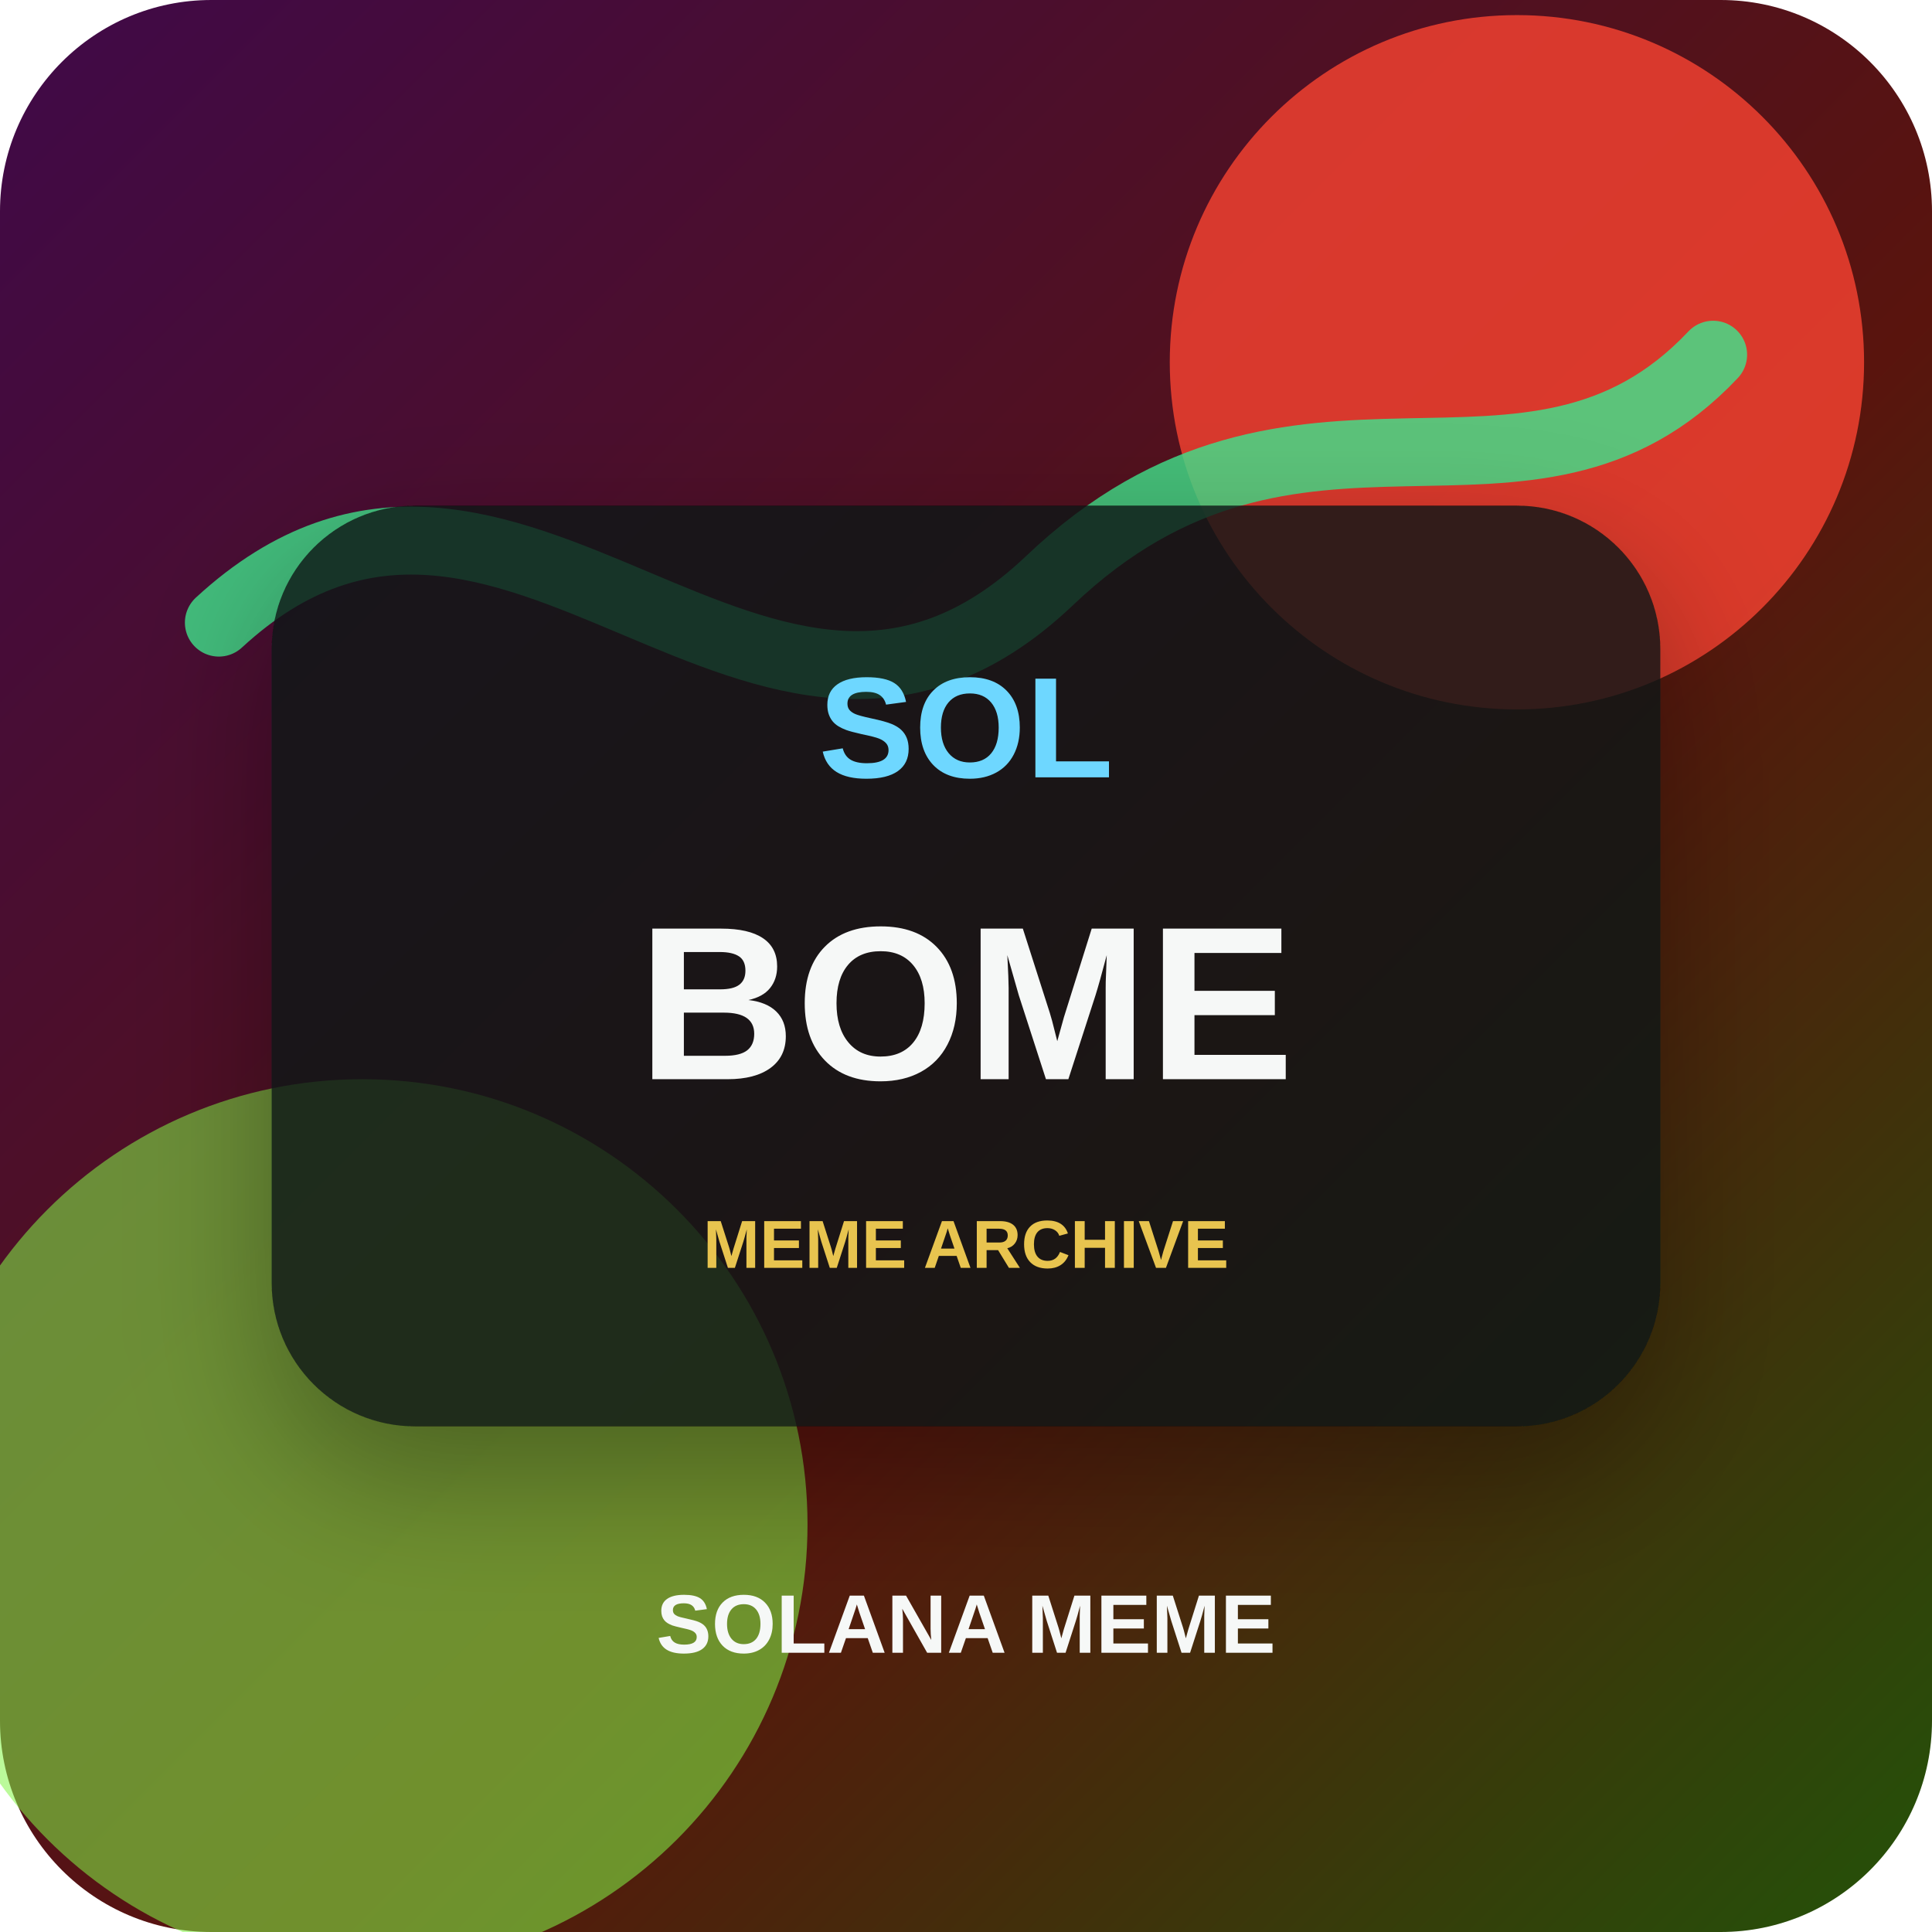
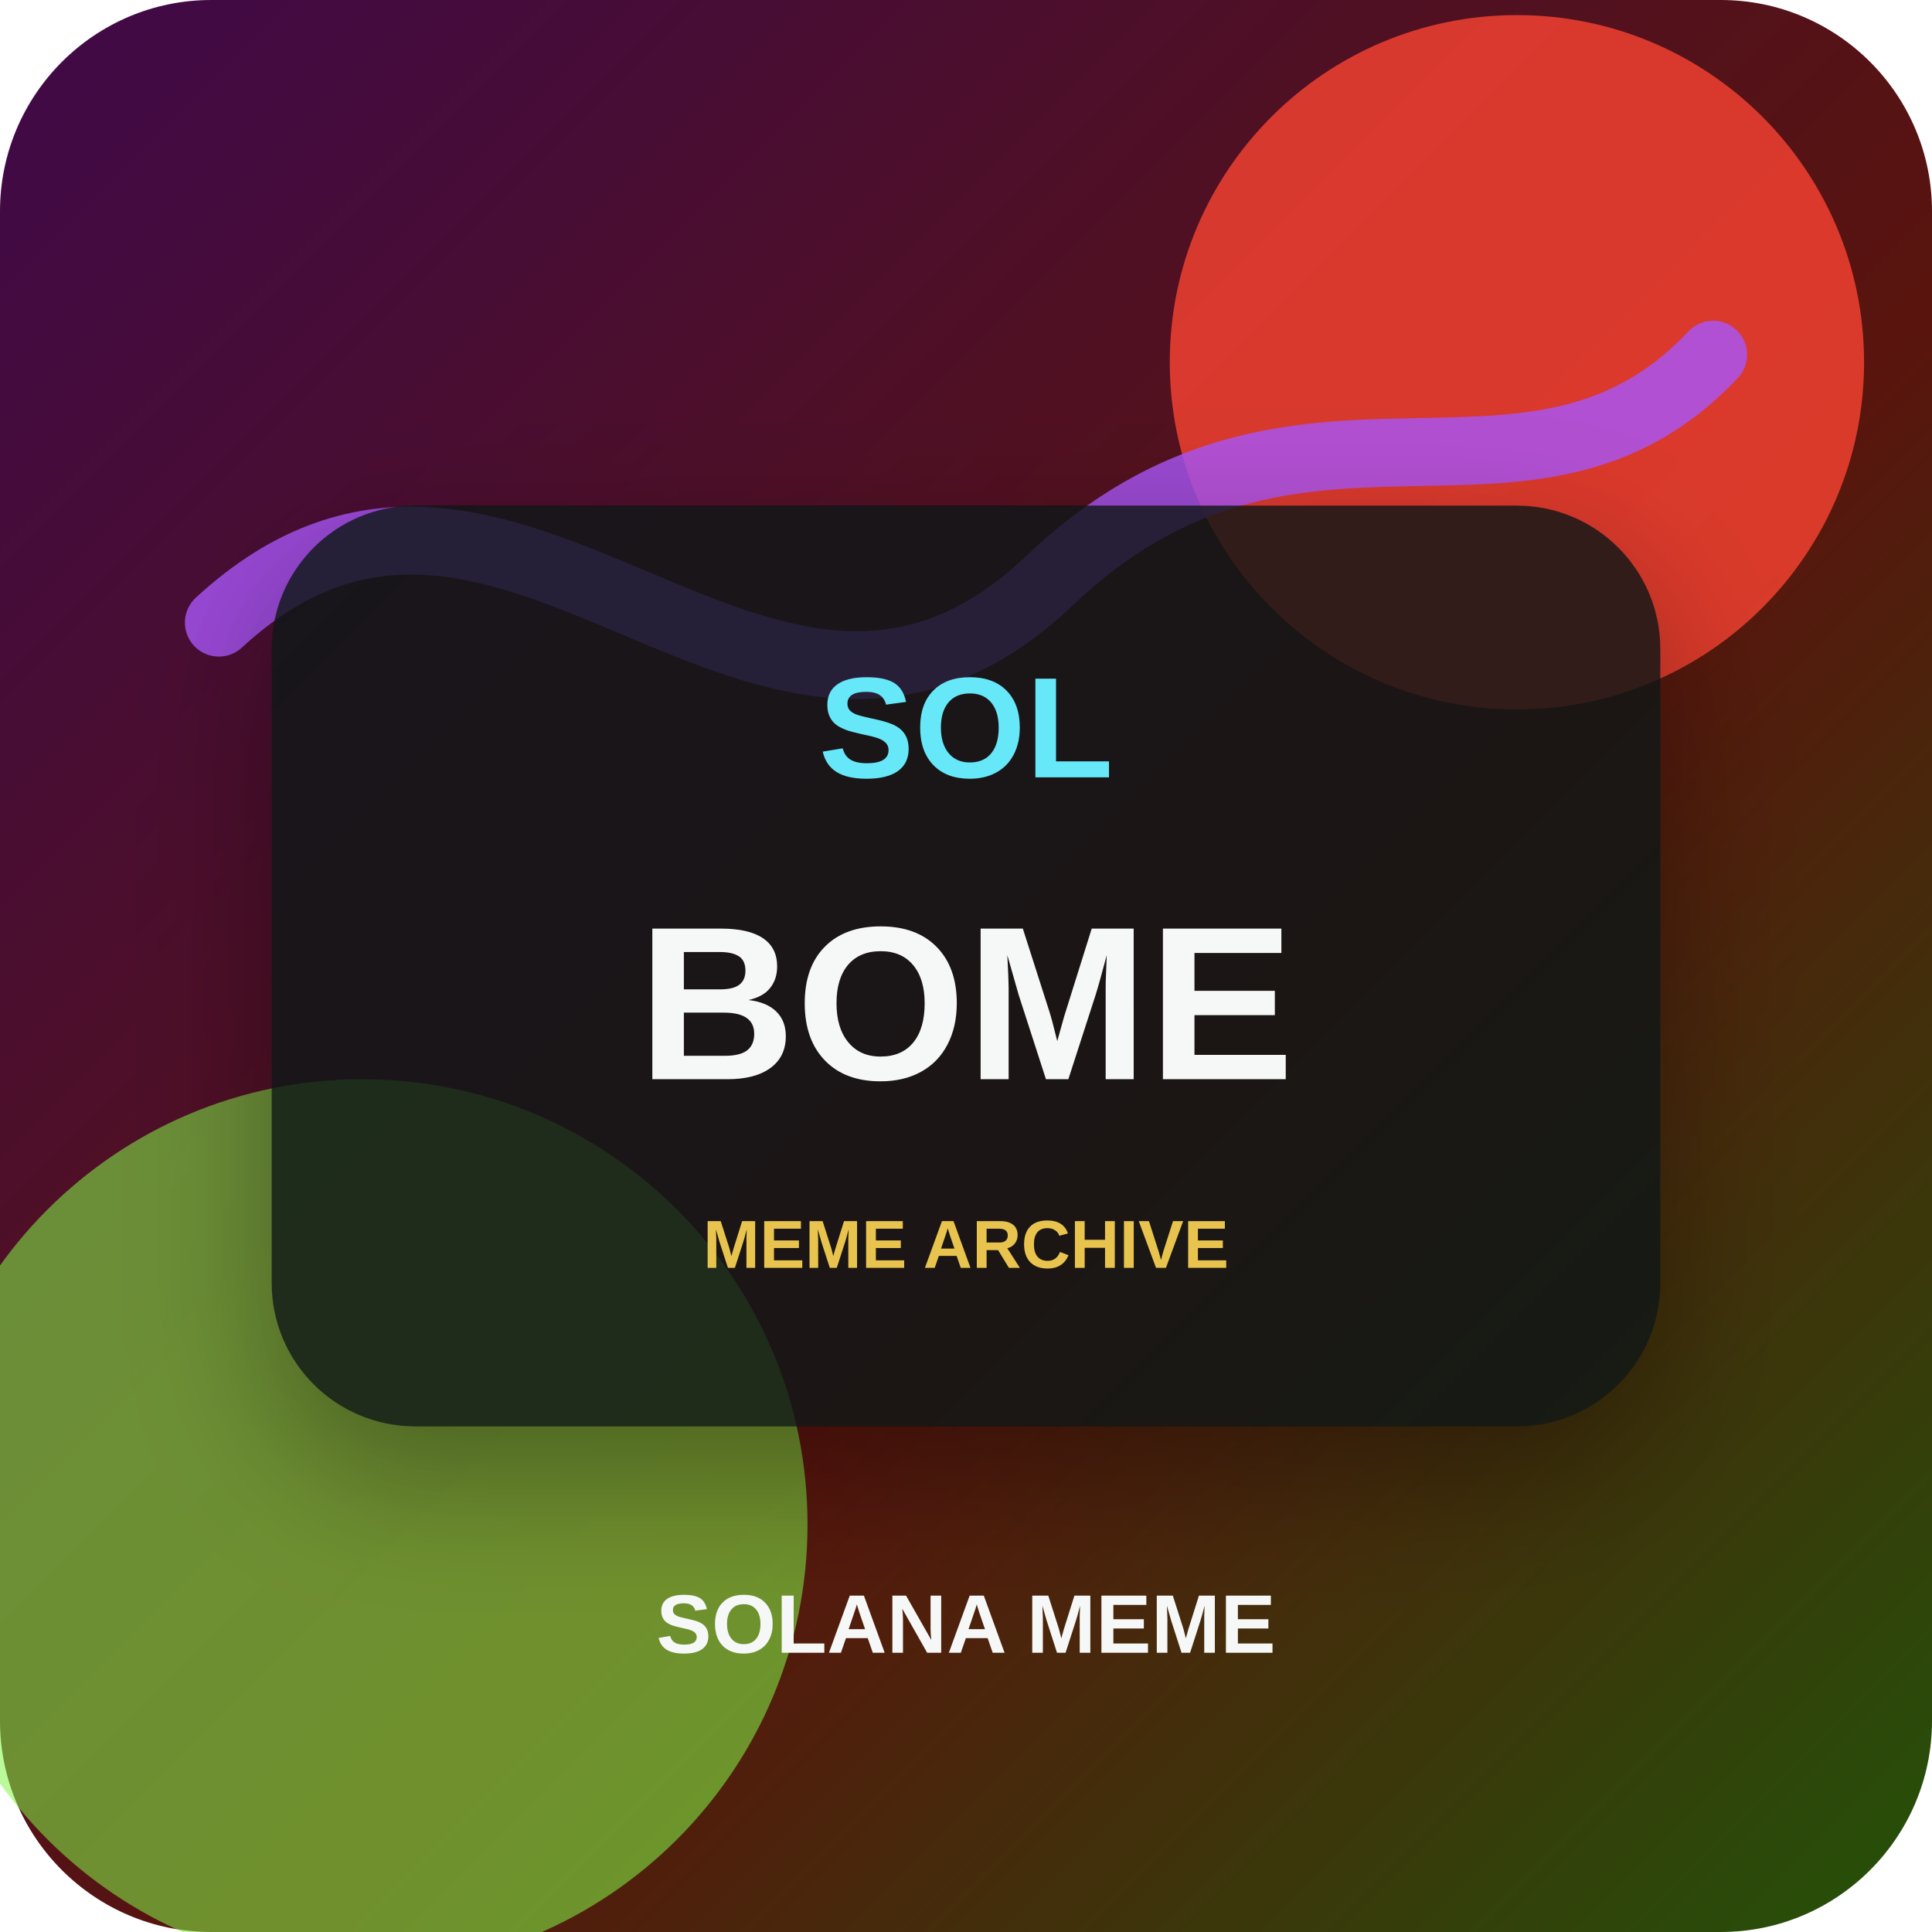
<svg xmlns="http://www.w3.org/2000/svg" viewBox="0 0 512 512" role="img" aria-label="Book of Meme token art">
  <defs>
    <linearGradient id="bg" x1="0" y1="0" x2="1" y2="1">
      <stop offset="0" stop-color="hsl(291 78% 16%)" />
      <stop offset="0.58" stop-color="hsl(5 74% 20%)" />
      <stop offset="1" stop-color="hsl(99 80% 18%)" />
    </linearGradient>
    <filter id="shadow" x="-20%" y="-20%" width="140%" height="140%">
      <feDropShadow dx="0" dy="14" stdDeviation="18" flood-color="#000" flood-opacity=".38" />
    </filter>
  </defs>
  <rect width="512" height="512" rx="56" fill="url(#bg)" />
  <circle cx="402" cy="96" r="92" fill="hsl(5 92% 58%)" opacity=".82" />
  <circle cx="96" cy="404" r="118" fill="hsl(99 90% 62%)" opacity=".55" />
-   <path d="M58 165 C135 94 202 226 278 154 C344 91 405 146 454 94" fill="none" stroke="#41e28b" stroke-width="18" stroke-linecap="round" opacity=".82" />
+   <path d="M58 165 C135 94 202 226 278 154 C344 91 405 146 454 94" fill="none" stroke="#a855f7" stroke-width="18" stroke-linecap="round" opacity=".82" />
  <rect x="72" y="134" width="368" height="244" rx="38" fill="#0f1412" opacity=".82" filter="url(#shadow)" />
-   <text x="256" y="206" text-anchor="middle" font-family="Arial, Helvetica, sans-serif" font-size="38" font-weight="900" fill="#6ed7ff">SOL</text>
+   <text x="256" y="206" text-anchor="middle" font-family="Arial, Helvetica, sans-serif" font-size="38" font-weight="900" fill="#67e8f9">SOL</text>
  <text x="256" y="286" text-anchor="middle" font-family="Arial, Helvetica, sans-serif" font-size="58" font-weight="900" fill="#f6f8f7">BOME</text>
  <text x="256" y="336" text-anchor="middle" font-family="Arial, Helvetica, sans-serif" font-size="18" font-weight="800" fill="#e8c44f">MEME ARCHIVE</text>
  <text x="256" y="438" text-anchor="middle" font-family="Arial, Helvetica, sans-serif" font-size="22" font-weight="900" fill="#f6f8f7">SOLANA MEME</text>
</svg>
